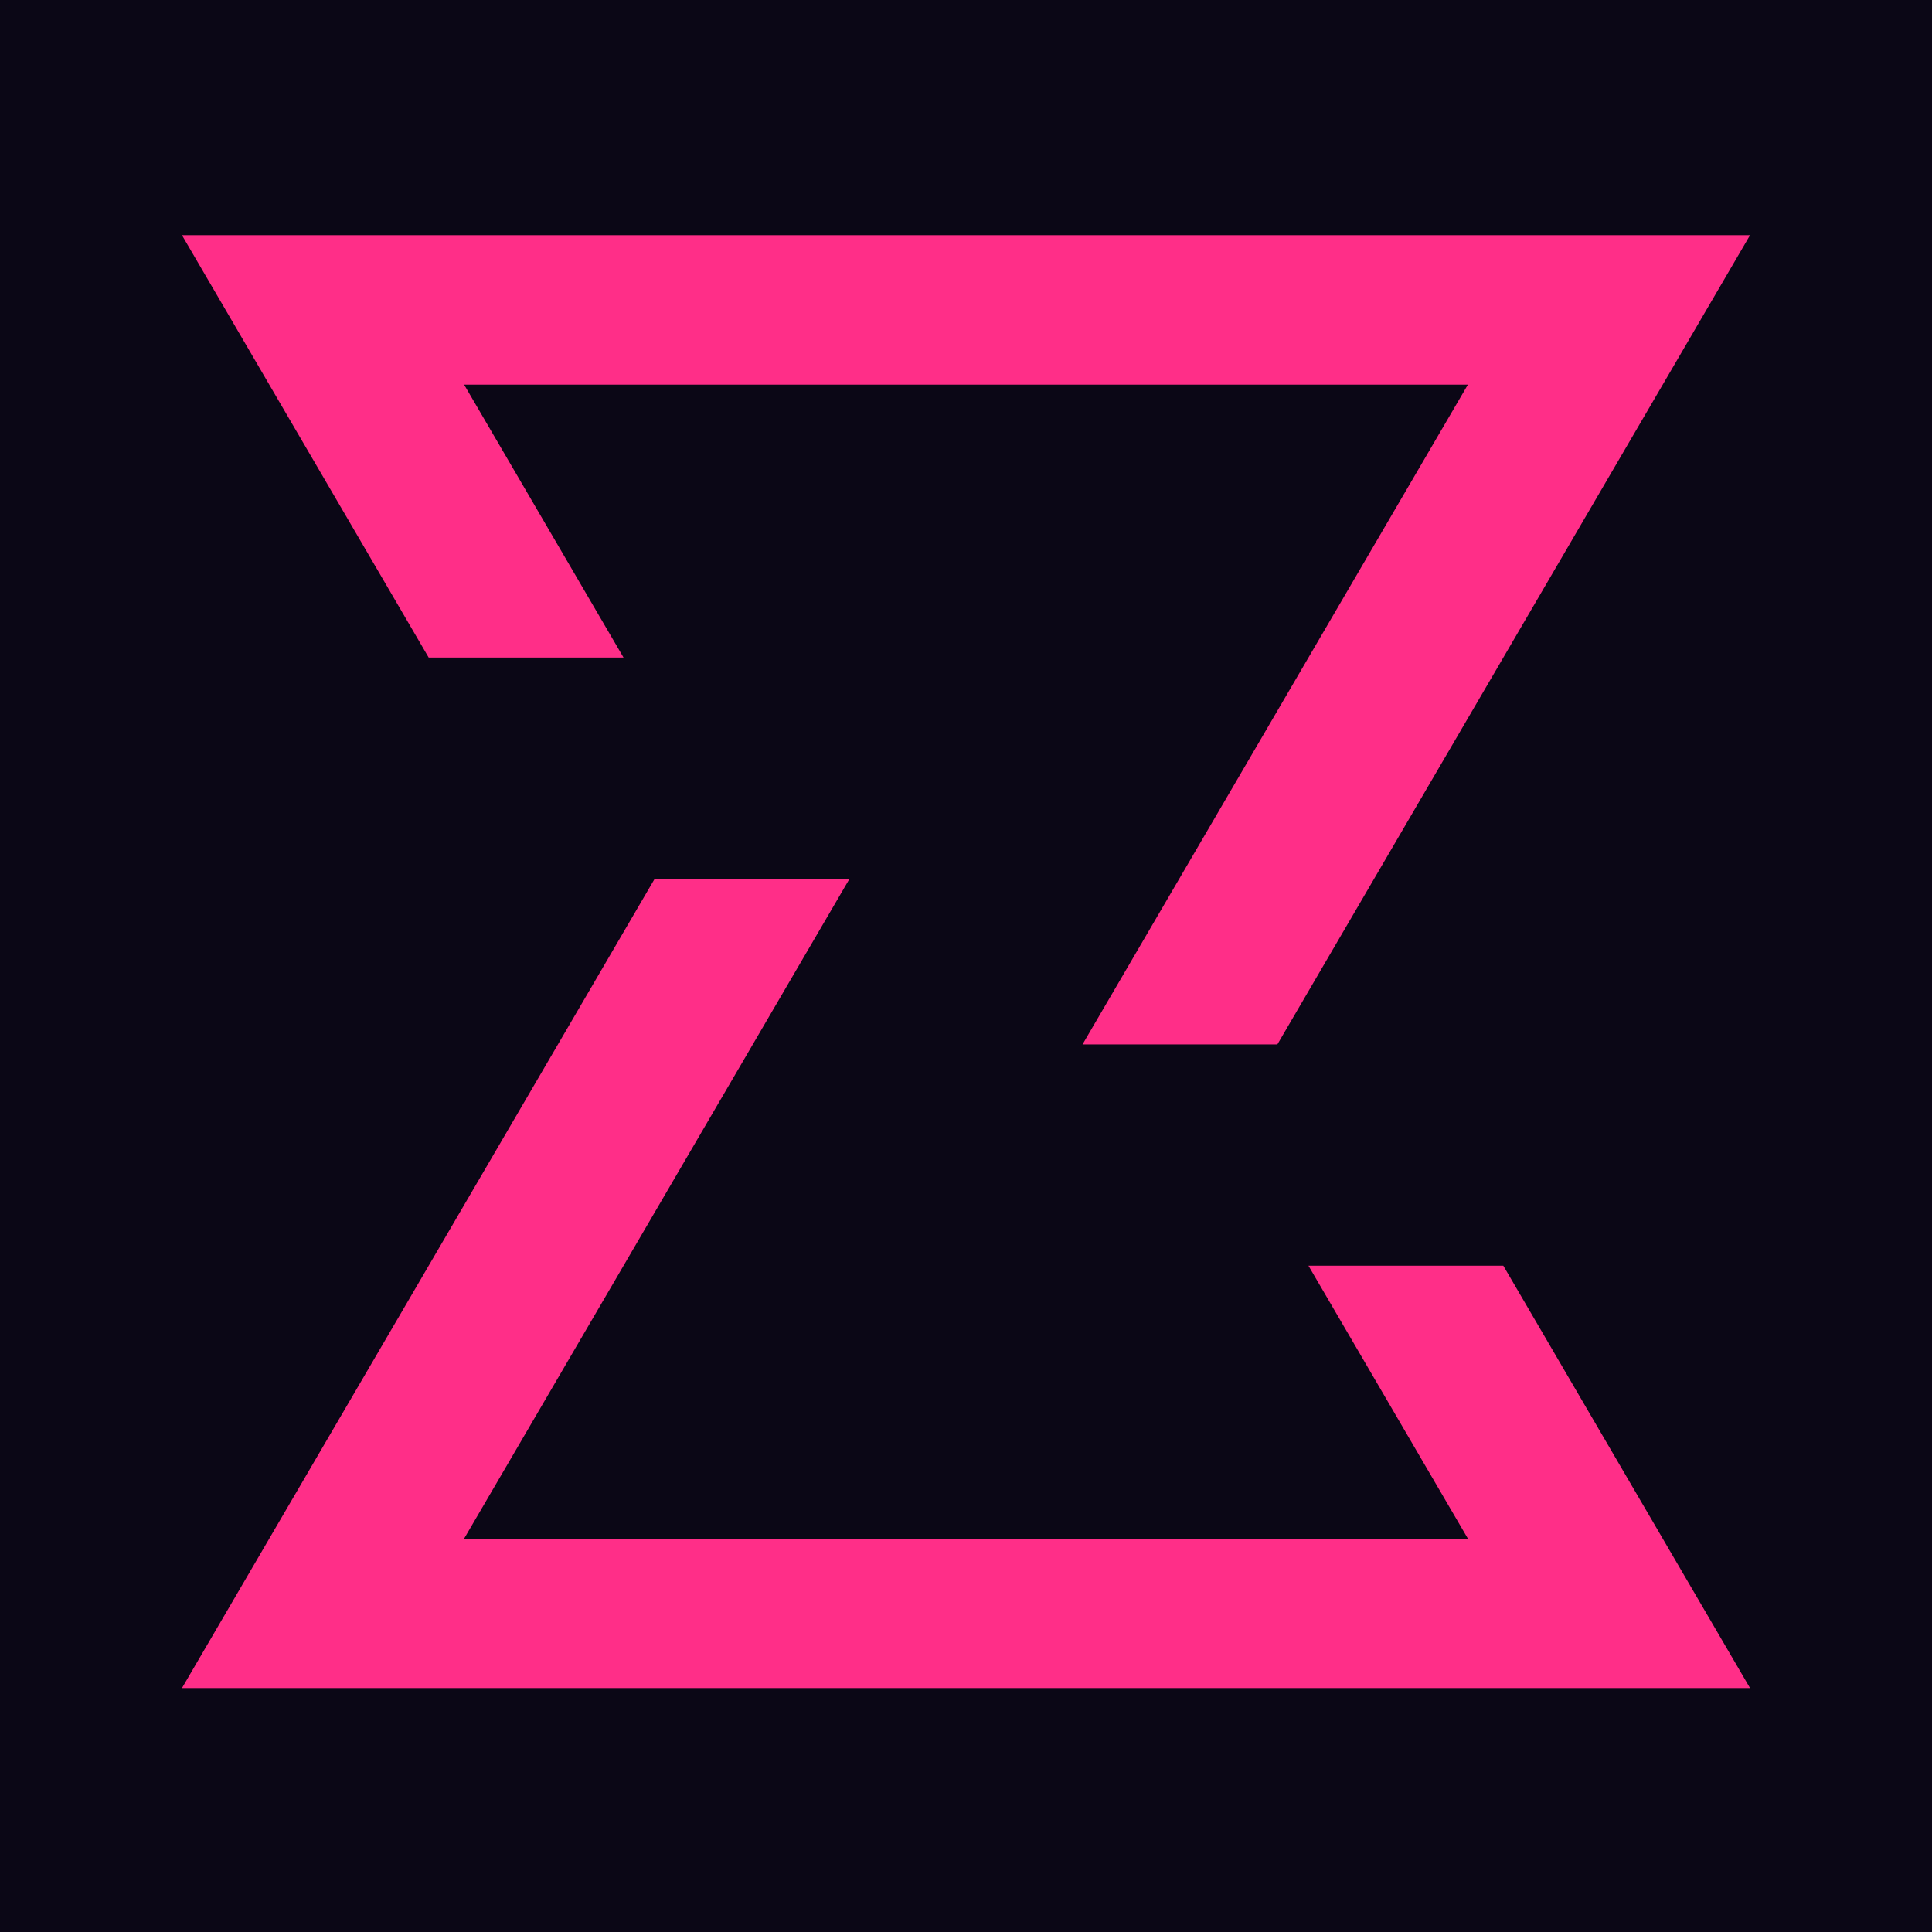
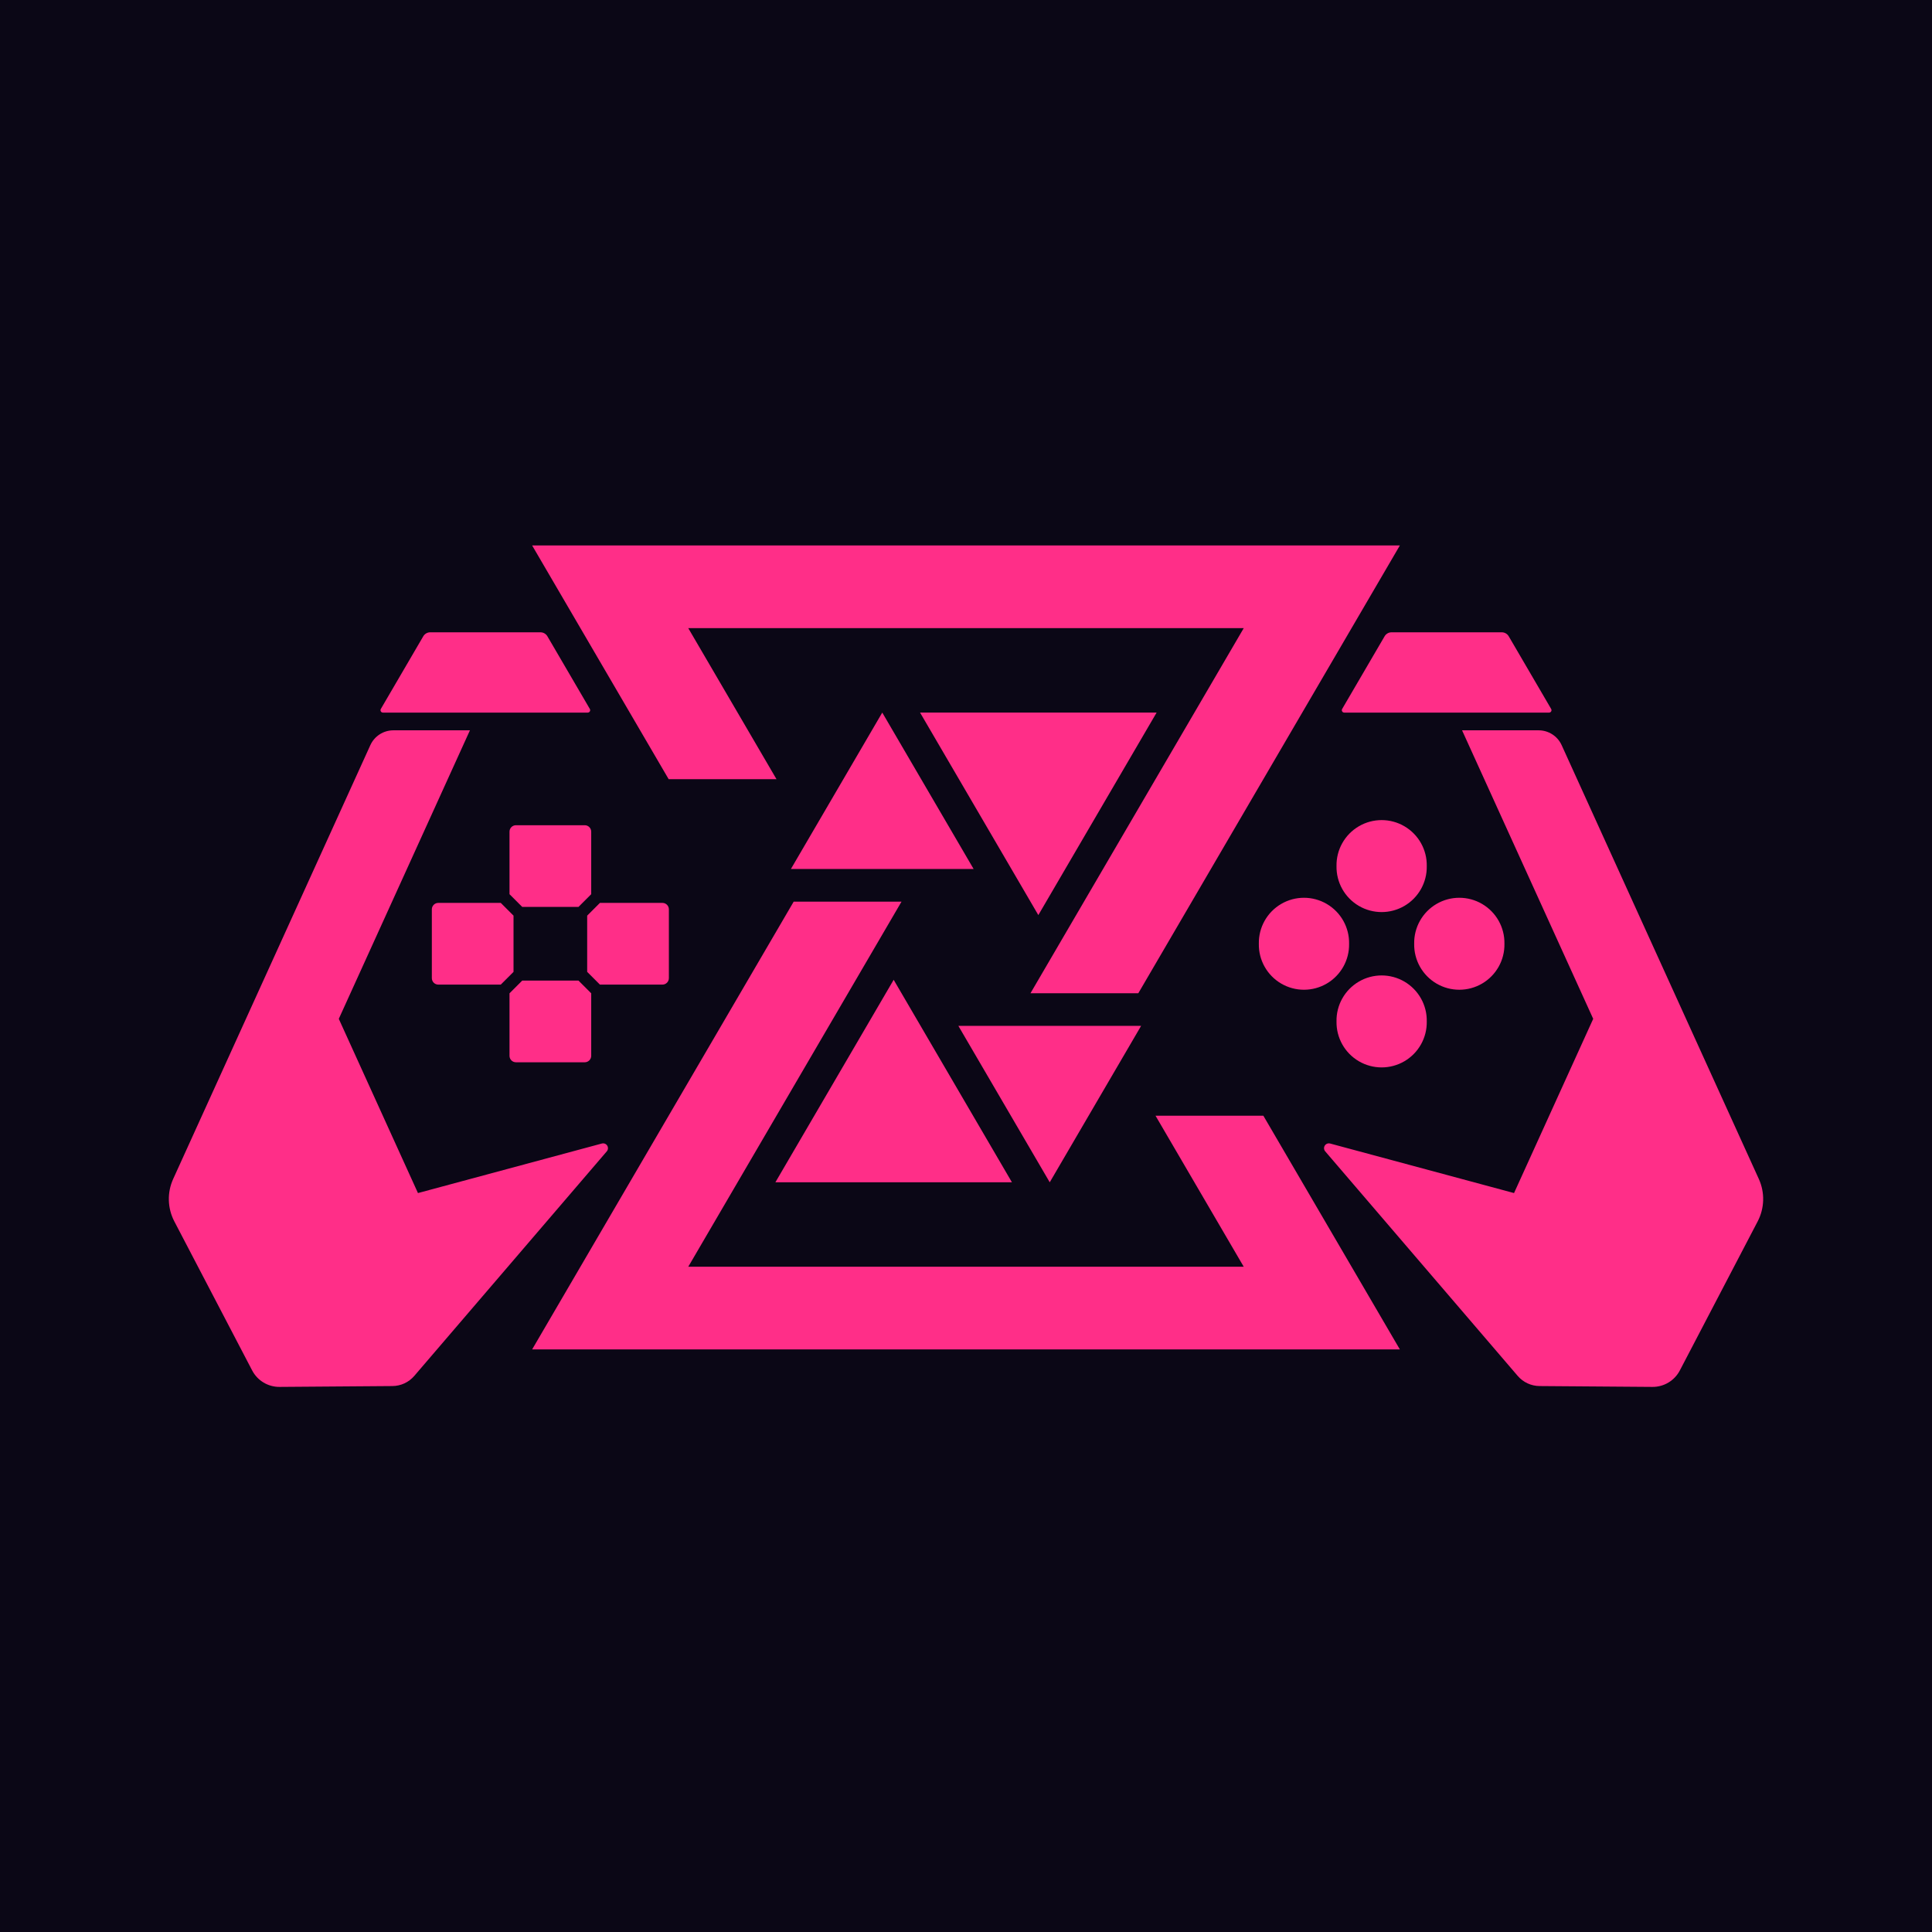
<svg xmlns="http://www.w3.org/2000/svg" width="64" height="64" viewBox="0 0 64 64">
  <rect width="64" height="64" fill="#0B0716" />
-   <svg viewBox="340 210 570 535" fill="currentColor" x="4.48" y="6.17" width="55.04" height="51.66" preserveAspectRatio="xMidYMid meet" color="#FF2E88">
+   <svg viewBox="110 210 1030 555" fill="currentColor" x="4.48" y="17.171" width="55.04" height="29.657" preserveAspectRatio="xMidYMid meet" color="#FF2E88">
    <path id="z-upper" d="M356.03 226.79L893.97 226.79L731.82 504.4L664.97 504.4L797.18 278.06L452.82 278.06L507.52 371.69L440.67 371.69Z" />
    <path id="z-lower" d="M518.18 447.61L585.03 447.61L452.82 673.95L797.18 673.95L742.48 580.31L809.33 580.31L893.97 725.21L356.03 725.21Z" />
+     <path d="M573.09 330.41L629.73 427.38L516.45 427.38ZM596.52 330.41L743.17 330.41L669.84 455.95ZM580.16 496.06L653.48 621.6L506.83 621.6ZM620.27 524.63L733.55 524.63L676.91 621.6Z" />
+     <path d="M288.55 283.11A5 5 0 0 1 292.87 280.64L361.18 280.64A5 5 0 0 1 365.5 283.11L391.81 328.16A1.5 1.5 0 0 1 390.52 330.42L263.54 330.42A1.5 1.5 0 0 1 262.24 328.16Z" />
+     <path d="M255.74 350.6A15.7 15.7 0 0 1 270.03 341.4L317.48 341.4L236.18 520.27L285.26 628.27L399.26 597.56A3 3 0 0 1 402.32 602.41L282.97 741.63A18 18 0 0 1 269.44 747.91L199.46 748.44A19 19 0 0 1 182.47 738.23L134.22 645.83A30 30 0 0 1 133.51 619.53Z" />
+     <path d="M987.76 328.16A1.5 1.5 0 0 1 986.46 330.42L859.48 330.42A1.5 1.5 0 0 1 858.19 328.16L884.5 283.11A5 5 0 0 1 888.82 280.64L957.13 280.64A5 5 0 0 1 961.45 283.11Z" />
+     <path d="M1116.49 619.53A30 30 0 0 1 1115.78 645.83L1067.53 738.23A19 19 0 0 1 1050.54 748.44L980.56 747.91A18 18 0 0 1 967.03 741.63L847.68 602.41A3 3 0 0 1 850.74 597.56L964.74 628.27L1013.82 520.27L932.52 341.4L979.97 341.4A15.7 15.7 0 0 1 994.26 350.6Z" />
+     <path d="M342.01 404.24A4 4 0 0 1 346.01 400.24L388.66 400.24A4 4 0 0 1 392.66 404.24L392.66 442.99L384.76 450.89L349.91 450.89L342.01 442.99ZM390.16 456.29L398.06 448.39L436.81 448.39A4 4 0 0 1 440.81 452.39L440.81 495.04A4 4 0 0 1 436.81 499.04L398.06 499.04L390.16 491.14ZM342.01 504.44L349.91 496.54L384.76 496.54L392.66 504.44L392.66 543.19A4 4 0 0 1 388.66 547.19L346.01 547.19A4 4 0 0 1 342.01 543.19ZM293.86 452.39A4 4 0 0 1 297.86 448.39L336.6 448.39L344.5 456.29L344.5 491.14L336.6 499.04L297.86 499.04A4 4 0 0 1 293.86 495.04Z" />
+     <path d="M854.69 425.57A27.98 27.98 0 1 0 910.64 425.57A27.98 27.98 0 1 0 854.69 425.57ZM902.84 473.72A27.98 27.98 0 1 0 958.79 473.72A27.98 27.98 0 1 0 902.84 473.72ZM854.69 521.87A27.98 27.98 0 1 0 910.64 521.87A27.98 27.98 0 1 0 854.69 521.87ZM806.54 473.72A27.98 27.98 0 1 0 862.49 473.72A27.98 27.98 0 1 0 806.54 473.72Z" />
  </svg>
</svg>
